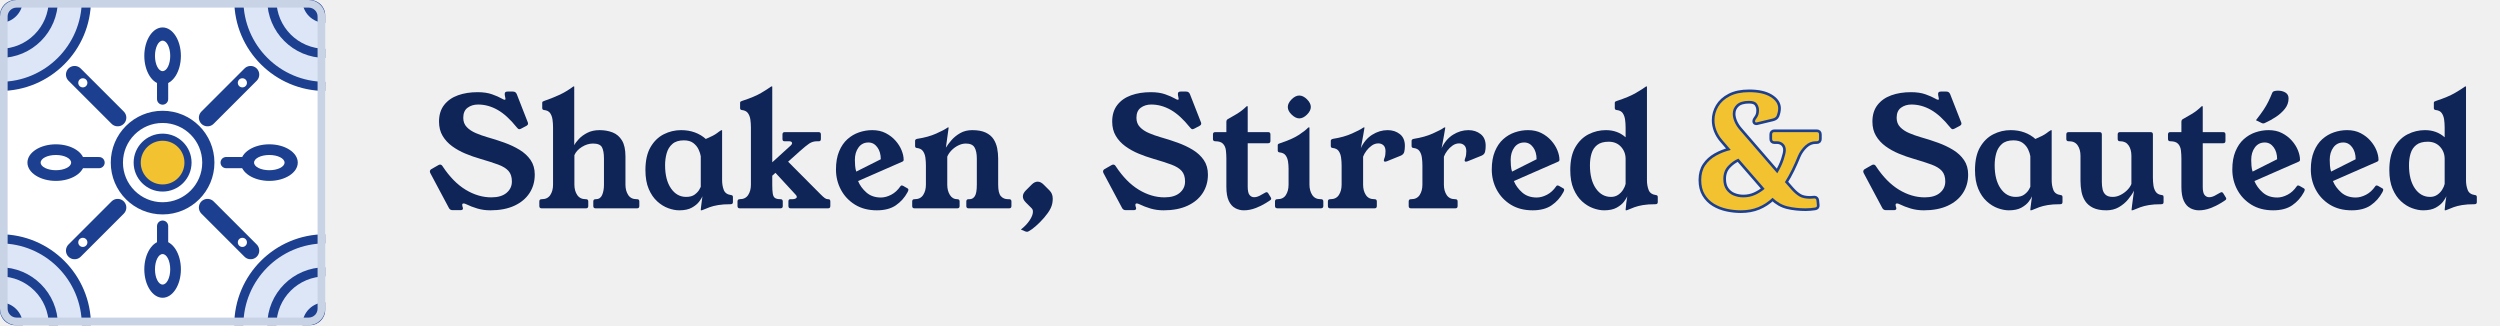
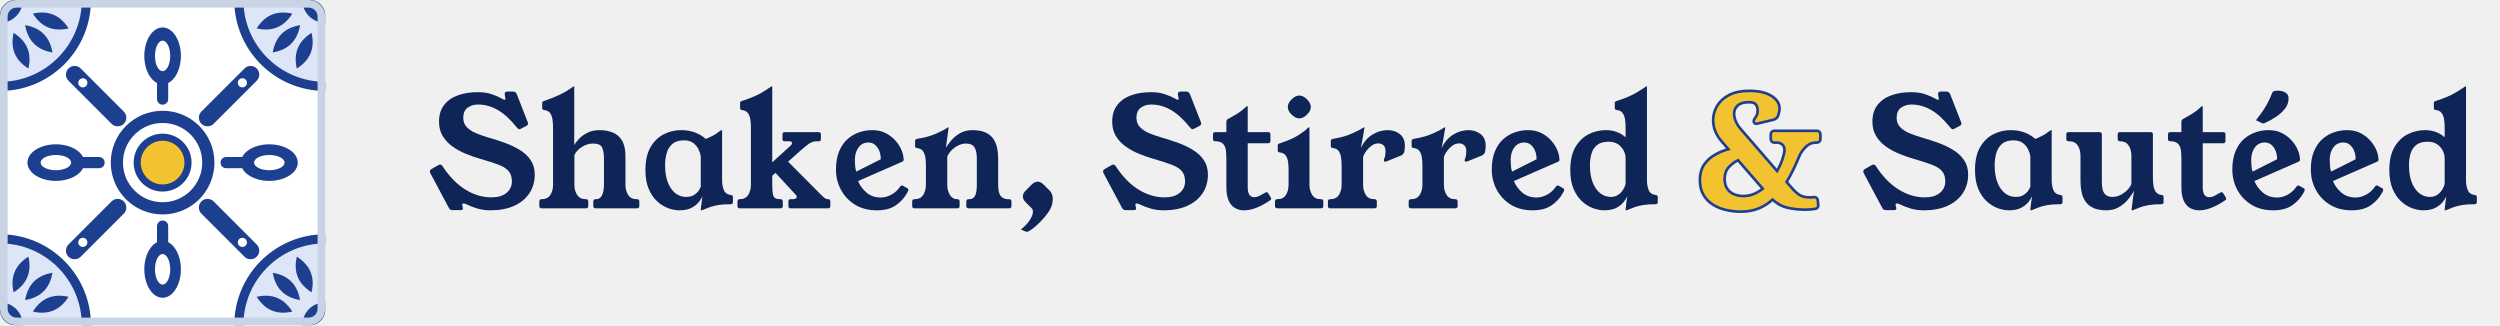
<svg xmlns="http://www.w3.org/2000/svg" viewBox="0 0 492 64" width="492" height="64" role="img" aria-label="Shaken, Stirred &amp; Sautéed">
  <g>
    <rect width="64" height="64" rx="3" fill="#FFFFFF" />
    <clipPath id="t">
      <rect width="64" height="64" rx="3" />
    </clipPath>
    <g clip-path="url(#t)">
      <circle cx="0" cy="0" r="17" fill="#DCE6F7" />
      <circle cx="0" cy="0" r="17" fill="none" stroke="#1D3F8F" stroke-width="1.8" />
-       <circle cx="0" cy="0" r="10.5" fill="none" stroke="#1D3F8F" stroke-width="1.8" />
+       <path d="M6.47 2.68Q8.94 6.63 13.49 5.59Q11.01 1.64 6.47 2.68Z" fill="#1D3F8F" />
+       <path d="M4.95 4.95Q5.73 9.55 10.32 10.32Q9.55 5.73 4.95 4.95Z" fill="#1D3F8F" />
+       <path d="M2.68 6.47Q1.64 11.01 5.59 13.49Q6.63 8.94 2.68 6.47Z" fill="#1D3F8F" />
      <circle cx="0" cy="0" r="4.5" fill="#1D3F8F" />
      <circle cx="64" cy="0" r="17" fill="#DCE6F7" />
      <circle cx="64" cy="0" r="17" fill="none" stroke="#1D3F8F" stroke-width="1.8" />
-       <circle cx="64" cy="0" r="10.5" fill="none" stroke="#1D3F8F" stroke-width="1.8" />
+       <path d="M61.32 6.47Q57.37 8.94 58.41 13.49Q62.36 11.01 61.32 6.47Z" fill="#1D3F8F" />
+       <path d="M59.05 4.95Q54.45 5.73 53.68 10.32Q58.27 9.55 59.05 4.95Z" fill="#1D3F8F" />
+       <path d="M57.53 2.68Q52.99 1.64 50.51 5.59Q55.06 6.63 57.53 2.68Z" fill="#1D3F8F" />
      <circle cx="64" cy="0" r="4.5" fill="#1D3F8F" />
      <circle cx="0" cy="64" r="17" fill="#DCE6F7" />
      <circle cx="0" cy="64" r="17" fill="none" stroke="#1D3F8F" stroke-width="1.8" />
-       <circle cx="0" cy="64" r="10.5" fill="none" stroke="#1D3F8F" stroke-width="1.8" />
+       <path d="M2.68 57.53Q6.63 55.06 5.59 50.51Q1.64 52.99 2.68 57.53Z" fill="#1D3F8F" />
+       <path d="M4.95 59.05Q9.55 58.27 10.32 53.68Q5.73 54.45 4.95 59.05Z" fill="#1D3F8F" />
+       <path d="M6.47 61.32Q11.01 62.36 13.49 58.41Q8.94 57.37 6.47 61.32Z" fill="#1D3F8F" />
      <circle cx="0" cy="64" r="4.5" fill="#1D3F8F" />
      <circle cx="64" cy="64" r="17" fill="#DCE6F7" />
      <circle cx="64" cy="64" r="17" fill="none" stroke="#1D3F8F" stroke-width="1.8" />
-       <circle cx="64" cy="64" r="10.5" fill="none" stroke="#1D3F8F" stroke-width="1.8" />
+       <path d="M57.53 61.32Q55.06 57.37 50.51 58.41Q52.99 62.36 57.53 61.32Z" fill="#1D3F8F" />
+       <path d="M59.05 59.05Q58.27 54.45 53.68 53.68Q54.45 58.27 59.05 59.05Z" fill="#1D3F8F" />
+       <path d="M61.32 57.53Q62.36 52.99 58.41 50.51Q57.37 55.06 61.32 57.53Z" fill="#1D3F8F" />
      <circle cx="64" cy="64" r="4.5" fill="#1D3F8F" />
    </g>
    <path d="M40.84 40.84L49.32 49.32" stroke="#1D3F8F" stroke-width="3.4" stroke-linecap="round" />
    <circle cx="47.7" cy="47.7" r="0.9" fill="#FFFFFF" />
    <path d="M23.16 40.84L14.68 49.32" stroke="#1D3F8F" stroke-width="3.4" stroke-linecap="round" />
    <circle cx="16.3" cy="47.7" r="0.9" fill="#FFFFFF" />
    <path d="M23.16 23.16L14.68 14.68" stroke="#1D3F8F" stroke-width="3.4" stroke-linecap="round" />
    <circle cx="16.3" cy="16.3" r="0.9" fill="#FFFFFF" />
    <path d="M40.84 23.16L49.32 14.68" stroke="#1D3F8F" stroke-width="3.4" stroke-linecap="round" />
    <circle cx="47.7" cy="16.3" r="0.9" fill="#FFFFFF" />
    <path d="M44.5 32L48 32" stroke="#1D3F8F" stroke-width="2.2" stroke-linecap="round" />
    <ellipse cx="53" cy="32" rx="3.6" ry="5.6" transform="rotate(90 53 32)" fill="#1D3F8F" />
    <ellipse cx="53" cy="32" rx="1.5" ry="3" transform="rotate(90 53 32)" fill="#FFFFFF" />
    <path d="M32 44.5L32 48" stroke="#1D3F8F" stroke-width="2.2" stroke-linecap="round" />
    <ellipse cx="32" cy="53" rx="3.6" ry="5.6" transform="rotate(180 32 53)" fill="#1D3F8F" />
    <ellipse cx="32" cy="53" rx="1.5" ry="3" transform="rotate(180 32 53)" fill="#FFFFFF" />
    <path d="M19.5 32L16 32" stroke="#1D3F8F" stroke-width="2.2" stroke-linecap="round" />
    <ellipse cx="11" cy="32" rx="3.6" ry="5.6" transform="rotate(270 11 32)" fill="#1D3F8F" />
    <ellipse cx="11" cy="32" rx="1.5" ry="3" transform="rotate(270 11 32)" fill="#FFFFFF" />
    <path d="M32 19.5L32 16" stroke="#1D3F8F" stroke-width="2.2" stroke-linecap="round" />
    <ellipse cx="32" cy="11" rx="3.6" ry="5.6" transform="rotate(360 32 11)" fill="#1D3F8F" />
    <ellipse cx="32" cy="11" rx="1.5" ry="3" transform="rotate(360 32 11)" fill="#FFFFFF" />
    <circle cx="32" cy="32" r="9" fill="#FFFFFF" stroke="#1D3F8F" stroke-width="2.4" />
    <circle cx="32" cy="32" r="5" fill="#F2C230" stroke="#1D3F8F" stroke-width="1.4" />
    <rect x="0.75" y="0.75" width="62.5" height="62.5" rx="2.5" fill="none" stroke="#C9D3E6" stroke-width="1.5" />
  </g>
  <path d="M102.57 25.31Q102.48 25.34 102.39 25.385Q102.3 25.43 102.21 25.43Q101.97 25.43 101.7 25.07Q99.78 22.67 97.92 21.62Q96.06 20.57 94.08 20.57Q92.88 20.57 92.025 21.2Q91.17 21.83 91.17 23.18Q91.17 24.29 91.86 25.01Q92.55 25.73 93.645 26.195Q94.74 26.66 95.88 26.99Q97.59 27.47 99.255 28.07Q100.92 28.67 102.27 29.495Q103.62 30.32 104.43 31.505Q105.24 32.69 105.24 34.37Q105.24 36.41 104.205 38.0Q103.17 39.59 101.22 40.49Q99.27 41.39 96.51 41.39Q95.16 41.39 93.975 41.045Q92.79 40.7 91.68 40.16Q91.44 40.04 91.23 40.04Q90.96 40.04 90.96 40.34Q90.96 40.43 91.02 40.67Q91.11 40.88 91.11 41.03Q91.11 41.36 90.6 41.36H89.1Q88.56 41.36 88.35 40.94L84.72 34.13Q84.6 33.89 84.6 33.77Q84.6 33.44 84.93 33.26L86.25 32.51Q86.34 32.45 86.43 32.42Q86.52 32.39 86.61 32.39Q86.91 32.39 87.12 32.75Q89.16 35.84 91.635 37.34Q94.11 38.84 96.69 38.84Q98.64 38.84 99.69 37.955Q100.74 37.07 100.74 35.72Q100.74 34.4 100.08 33.65Q99.42 32.9 98.04 32.39Q96.66 31.88 94.5 31.25Q93.03 30.83 91.59 30.23Q90.15 29.63 88.98 28.775Q87.81 27.92 87.105 26.735Q86.4 25.55 86.4 23.93Q86.4 21.95 87.405 20.66Q88.41 19.37 90.12 18.755Q91.83 18.14 93.99 18.14Q95.67 18.14 96.84 18.56Q98.01 18.98 98.64 19.34Q99.15 19.64 99.33 19.64Q99.48 19.64 99.48 19.46Q99.48 19.31 99.405 19.04Q99.33 18.77 99.33 18.47Q99.33 18.02 99.87 18.02H100.95Q101.49 18.02 101.7 18.53L103.8 23.9Q103.86 24.02 103.89 24.125Q103.92 24.23 103.92 24.32Q103.92 24.59 103.59 24.77Z" fill="#0F2457" />
  <path d="M125.37 39.2Q125.82 39.2 125.82 39.65V40.55Q125.82 41.0 125.37 41.0H117.21Q116.76 41.0 116.76 40.55V39.65Q116.76 39.2 117.21 39.2H117.3Q118.14 39.2 118.5 38.375Q118.86 37.55 118.86 36.35V31.22Q118.86 29.72 118.47 28.985Q118.08 28.25 116.7 28.25Q115.59 28.25 114.525 28.91Q113.46 29.57 113.04 30.53V36.35Q113.04 37.55 113.595 38.375Q114.15 39.2 115.26 39.2H115.32Q115.77 39.2 115.77 39.65V40.55Q115.77 41.0 115.32 41.0H106.59Q106.14 41.0 106.14 40.55V39.65Q106.14 39.2 106.59 39.2H106.65Q107.76 39.2 108.3 38.375Q108.84 37.55 108.84 36.35V25.1Q108.84 24.29 108.735 23.54Q108.63 22.79 108.27 22.265Q107.91 21.74 107.07 21.65Q106.71 21.62 106.71 21.26V20.24Q106.71 20.06 106.815 19.985Q106.92 19.91 107.13 19.85Q108.54 19.37 109.995 18.71Q111.45 18.05 112.77 17.06Q112.86 17.0 112.92 17.0H112.95Q113.01 17.0 113.01 17.06V28.58Q113.28 28.04 113.925 27.35Q114.57 26.66 115.59 26.135Q116.61 25.61 117.99 25.61Q119.4 25.61 120.555 26.06Q121.71 26.51 122.4 27.635Q123.09 28.76 123.09 30.8V36.35Q123.09 37.55 123.63 38.375Q124.17 39.2 125.28 39.2Z" fill="#0F2457" />
  <path d="M142.11 35.45Q142.11 36.53 142.44 37.385Q142.77 38.24 143.88 38.39Q144.24 38.42 144.24 38.78V39.77Q144.24 40.19 143.79 40.19Q142.32 40.19 141.345 40.355Q140.37 40.52 139.665 40.775Q138.96 41.03 138.27 41.33Q138.15 41.39 138.06 41.39H137.97Q137.91 41.39 137.91 41.27Q137.91 41.15 137.97 40.685Q138.03 40.22 138.105 39.635Q138.18 39.05 138.24 38.63Q138.09 39.02 137.595 39.68Q137.1 40.34 136.155 40.865Q135.21 41.39 133.68 41.39Q132.66 41.39 131.505 40.97Q130.35 40.55 129.33 39.62Q128.31 38.69 127.665 37.175Q127.02 35.66 127.02 33.47Q127.02 30.68 128.025 28.955Q129.03 27.23 130.635 26.42Q132.24 25.61 134.04 25.61Q135.51 25.61 136.74 26.06Q137.97 26.51 138.9 27.35Q139.68 27.02 140.235 26.735Q140.79 26.45 141.18 26.15Q141.33 26.03 141.495 25.91Q141.66 25.79 141.87 25.67Q141.96 25.61 142.02 25.61H142.05Q142.11 25.61 142.11 25.67ZM137.91 30.74Q137.82 30.14 137.475 29.405Q137.13 28.67 136.44 28.145Q135.75 27.62 134.58 27.62Q133.14 27.62 132.33 28.325Q131.52 29.03 131.205 30.14Q130.89 31.25 130.89 32.51Q130.89 35.39 132.045 37.07Q133.2 38.75 135.03 38.75Q136.11 38.75 136.725 38.285Q137.34 37.82 137.61 37.34Q137.88 36.86 137.91 36.77Z" fill="#0F2457" />
  <path d="M163.02 39.2Q163.41 39.2 163.41 39.65V40.55Q163.41 41.0 162.96 41.0H155.61Q155.16 41.0 155.16 40.55V39.62Q155.16 39.2 155.55 39.2H156.0Q156.3 39.2 156.555 39.08Q156.81 38.96 156.81 38.75Q156.81 38.54 156.57 38.3L152.61 34.01L151.98 34.58V36.35Q151.98 37.52 152.085 38.135Q152.19 38.75 152.535 38.975Q152.88 39.2 153.6 39.2Q154.05 39.2 154.05 39.65V40.55Q154.05 41.0 153.6 41.0H145.59Q145.14 41.0 145.14 40.55V39.65Q145.14 39.2 145.59 39.2Q146.7 39.2 147.24 38.375Q147.78 37.55 147.78 36.35V25.1Q147.78 24.29 147.675 23.54Q147.57 22.79 147.195 22.265Q146.82 21.74 145.98 21.65Q145.65 21.62 145.65 21.26V20.24Q145.65 20.06 145.755 19.985Q145.86 19.91 146.07 19.85Q148.47 19.07 149.79 18.29Q151.11 17.51 151.71 17.06Q151.8 17.0 151.86 17.0H151.92Q151.98 17.0 151.98 17.06V31.94L155.64 28.61Q155.88 28.37 155.88 28.19Q155.88 27.8 155.28 27.8H154.38Q153.99 27.8 153.99 27.35V26.45Q153.99 26.0 154.44 26.0H161.1Q161.55 26.0 161.55 26.45V27.35Q161.55 27.8 161.16 27.8H160.8Q159.93 27.8 159.255 28.25Q158.58 28.7 157.41 29.75L155.1 31.82L161.52 38.27Q162.03 38.78 162.33 38.99Q162.63 39.2 162.93 39.2Z" fill="#0F2457" />
  <path d="M168.87 35.63Q169.38 36.89 170.505 37.88Q171.63 38.87 173.37 38.87Q174.33 38.87 175.38 38.33Q176.43 37.79 177.21 36.65Q177.3 36.5 177.45 36.5Q177.6 36.5 177.765 36.59Q177.93 36.68 178.65 37.1Q178.77 37.19 178.77 37.34Q178.77 37.55 178.59 37.85Q177.75 39.41 176.31 40.4Q174.87 41.39 172.56 41.39Q170.07 41.39 168.27 40.28Q166.47 39.17 165.495 37.34Q164.52 35.51 164.52 33.35Q164.52 31.28 165.135 29.795Q165.75 28.31 166.77 27.395Q167.79 26.48 169.065 26.045Q170.34 25.61 171.66 25.61Q173.16 25.61 174.3 26.195Q175.44 26.78 176.235 27.68Q177.03 28.58 177.435 29.585Q177.84 30.59 177.84 31.46Q177.84 31.7 177.57 31.82ZM173.34 31.34Q173.34 29.9 172.65 28.97Q171.96 28.04 170.91 28.04Q169.68 28.04 168.96 29.015Q168.24 29.99 168.24 31.46Q168.24 31.91 168.285 32.57Q168.33 33.23 168.51 33.77Z" fill="#0F2457" />
  <path d="M196.44 31.22V36.35Q196.44 38.0 196.965 38.6Q197.49 39.2 198.36 39.2H198.6Q199.05 39.2 199.05 39.65V40.55Q199.05 41.0 198.6 41.0H190.62Q190.17 41.0 190.17 40.55V39.65Q190.17 39.2 190.62 39.2H190.83Q191.46 39.2 191.85 38.6Q192.24 38.0 192.24 36.35V31.22Q192.24 29.78 191.79 29.015Q191.34 28.25 190.08 28.25Q189.33 28.25 188.58 28.625Q187.83 29.0 187.26 29.585Q186.69 30.17 186.42 30.83V36.35Q186.42 37.55 186.945 38.375Q187.47 39.2 188.34 39.2H188.4Q188.85 39.2 188.85 39.65V40.55Q188.85 41.0 188.4 41.0H179.97Q179.52 41.0 179.52 40.55V39.65Q179.52 39.2 179.97 39.2H180.03Q181.14 39.2 181.68 38.375Q182.22 37.55 182.22 36.35V32.57Q182.22 31.76 182.115 31.01Q182.01 30.26 181.635 29.735Q181.26 29.21 180.42 29.12Q180.09 29.09 180.09 28.73V27.71Q180.09 27.41 180.51 27.32Q182.67 26.99 184.215 26.3Q185.76 25.61 186.36 25.19Q186.51 25.07 186.6 25.07H186.63Q186.69 25.07 186.69 25.13Q186.69 25.19 186.66 25.37L186.15 29.06Q186.57 28.37 187.26 27.575Q187.95 26.78 188.97 26.195Q189.99 25.61 191.34 25.61Q192.96 25.61 193.98 26.09Q195.0 26.57 195.525 27.38Q196.05 28.19 196.245 29.18Q196.44 30.17 196.44 31.22Z" fill="#0F2457" />
  <path d="M206.55 37.49Q206.82 37.76 207.0 38.15Q207.18 38.54 207.18 39.14Q207.18 39.53 207.09 40.04Q206.91 40.94 206.22 41.9Q205.53 42.86 204.675 43.715Q203.82 44.57 203.1 45.095Q202.38 45.62 202.11 45.62Q201.99 45.62 201.78 45.545Q201.57 45.47 200.91 45.17Q201.99 44.33 202.635 43.355Q203.28 42.38 203.28 41.66Q203.28 41.24 203.04 41.0L201.87 39.83Q201.3 39.26 201.3 38.66Q201.3 38.06 201.87 37.49L203.04 36.32Q203.61 35.75 204.21 35.75Q204.81 35.75 205.38 36.32Z" fill="#0F2457" />
  <path d="M235.05 25.31Q234.96 25.34 234.87 25.385Q234.78 25.43 234.69 25.43Q234.45 25.43 234.18 25.07Q232.26 22.67 230.4 21.62Q228.54 20.57 226.56 20.57Q225.36 20.57 224.505 21.2Q223.65 21.83 223.65 23.18Q223.65 24.29 224.34 25.01Q225.03 25.73 226.125 26.195Q227.22 26.66 228.36 26.99Q230.07 27.47 231.735 28.07Q233.4 28.67 234.75 29.495Q236.1 30.32 236.91 31.505Q237.72 32.69 237.72 34.37Q237.72 36.41 236.685 38.0Q235.65 39.59 233.7 40.49Q231.75 41.39 228.99 41.39Q227.64 41.39 226.455 41.045Q225.27 40.7 224.16 40.16Q223.92 40.04 223.71 40.04Q223.44 40.04 223.44 40.34Q223.44 40.43 223.5 40.67Q223.59 40.88 223.59 41.03Q223.59 41.36 223.08 41.36H221.58Q221.04 41.36 220.83 40.94L217.2 34.13Q217.08 33.89 217.08 33.77Q217.08 33.44 217.41 33.26L218.73 32.51Q218.82 32.45 218.91 32.42Q219.0 32.39 219.09 32.39Q219.39 32.39 219.6 32.75Q221.64 35.84 224.115 37.34Q226.59 38.84 229.17 38.84Q231.12 38.84 232.17 37.955Q233.22 37.07 233.22 35.72Q233.22 34.4 232.56 33.65Q231.9 32.9 230.52 32.39Q229.14 31.88 226.98 31.25Q225.51 30.83 224.07 30.23Q222.63 29.63 221.46 28.775Q220.29 27.92 219.585 26.735Q218.88 25.55 218.88 23.93Q218.88 21.95 219.885 20.66Q220.89 19.37 222.6 18.755Q224.31 18.14 226.47 18.14Q228.15 18.14 229.32 18.56Q230.49 18.98 231.12 19.34Q231.63 19.64 231.81 19.64Q231.96 19.64 231.96 19.46Q231.96 19.31 231.885 19.04Q231.81 18.77 231.81 18.47Q231.81 18.02 232.35 18.02H233.43Q233.97 18.02 234.18 18.53L236.28 23.9Q236.34 24.02 236.37 24.125Q236.4 24.23 236.4 24.32Q236.4 24.59 236.07 24.77Z" fill="#0F2457" />
  <path d="M250.08 38.84Q250.17 38.96 250.17 39.11Q250.17 39.29 249.93 39.44L249.03 40.01Q248.22 40.52 247.08 40.955Q245.94 41.39 244.8 41.39Q243.9 41.39 243.105 40.97Q242.31 40.55 241.83 39.545Q241.35 38.54 241.35 36.77V31.22Q241.35 30.41 241.26 29.615Q241.17 28.82 240.705 28.31Q240.24 27.8 239.16 27.8Q238.71 27.8 238.71 27.35V26.45Q238.71 26.0 239.16 26.0H241.35V23.99Q241.35 23.6 241.62 23.45Q242.28 23.09 243.36 22.445Q244.44 21.8 245.28 20.96Q245.34 20.9 245.43 20.9H245.49Q245.55 20.9 245.55 20.99V26.0H249.57Q250.02 26.0 250.02 26.45V27.74Q250.02 28.19 249.57 28.19H245.55V36.77Q245.55 37.94 245.91 38.375Q246.27 38.81 246.81 38.81Q247.32 38.81 247.89 38.525Q248.46 38.24 248.94 37.94Q249.15 37.82 249.27 37.82Q249.45 37.82 249.6 38.06Z" fill="#0F2457" />
  <path d="M259.98 39.2Q260.43 39.2 260.43 39.65V40.55Q260.43 41.0 259.92 41.0H251.43Q250.92 41.0 250.92 40.55V39.65Q250.92 39.2 251.37 39.2H251.43Q252.54 39.2 253.065 38.375Q253.59 37.55 253.59 36.35V33.17Q253.59 32.48 253.485 31.79Q253.38 31.1 253.02 30.59Q252.66 30.08 251.82 29.99Q251.46 29.96 251.46 29.6V28.58Q251.46 28.4 251.58 28.325Q251.7 28.25 251.91 28.19Q254.28 27.41 255.555 26.585Q256.83 25.76 257.43 25.13Q257.49 25.07 257.55 25.07H257.64Q257.7 25.07 257.7 25.13V36.32Q257.7 37.52 258.24 38.36Q258.78 39.2 259.89 39.2ZM255.69 18.8Q256.47 18.8 257.22 19.55Q257.97 20.3 257.97 21.05Q257.97 21.8 257.22 22.55Q256.47 23.3 255.69 23.3Q254.97 23.3 254.19 22.55Q253.44 21.83 253.44 21.05Q253.44 20.3 254.19 19.55Q254.94 18.8 255.69 18.8Z" fill="#0F2457" />
  <path d="M267.81 29.15Q268.62 27.41 270.06 26.51Q271.5 25.61 273.09 25.61Q274.5 25.61 275.49 26.39Q276.48 27.17 276.48 28.7Q276.48 29.36 276.36 29.87Q276.24 30.38 275.7 30.62L272.88 31.76Q272.7 31.82 272.61 31.82Q272.34 31.82 272.34 31.55Q272.34 31.46 272.4 31.28Q272.58 30.86 272.625 30.47Q272.67 30.08 272.67 29.78Q272.67 28.97 272.265 28.595Q271.86 28.22 271.26 28.22Q270.57 28.22 269.97 28.64Q269.37 29.06 268.92 29.66Q268.47 30.26 268.26 30.83V36.35Q268.26 37.55 268.8 38.375Q269.34 39.2 270.45 39.2H270.51Q270.96 39.2 270.96 39.65V40.55Q270.96 41.0 270.51 41.0H261.78Q261.33 41.0 261.33 40.55V39.65Q261.33 39.2 261.78 39.2H261.84Q262.95 39.2 263.49 38.375Q264.03 37.55 264.03 36.35V32.57Q264.03 31.76 263.925 31.01Q263.82 30.26 263.46 29.735Q263.1 29.21 262.26 29.12Q261.9 29.09 261.9 28.73V27.71Q261.9 27.41 262.35 27.32Q264.48 26.99 266.085 26.27Q267.69 25.55 268.26 25.13Q268.35 25.07 268.41 25.07H268.47Q268.53 25.07 268.53 25.13Q268.53 25.16 268.455 25.58Q268.38 26.0 268.275 26.645Q268.17 27.29 268.035 27.965Q267.9 28.64 267.81 29.15Z" fill="#0F2457" />
  <path d="M283.71 29.15Q284.52 27.41 285.96 26.51Q287.4 25.61 288.99 25.61Q290.4 25.61 291.39 26.39Q292.38 27.17 292.38 28.7Q292.38 29.36 292.26 29.87Q292.14 30.38 291.6 30.62L288.78 31.76Q288.6 31.82 288.51 31.82Q288.24 31.82 288.24 31.55Q288.24 31.46 288.3 31.28Q288.48 30.86 288.525 30.47Q288.57 30.08 288.57 29.78Q288.57 28.97 288.165 28.595Q287.76 28.22 287.16 28.22Q286.47 28.22 285.87 28.64Q285.27 29.06 284.82 29.66Q284.37 30.26 284.16 30.83V36.35Q284.16 37.55 284.7 38.375Q285.24 39.2 286.35 39.2H286.41Q286.86 39.2 286.86 39.65V40.55Q286.86 41.0 286.41 41.0H277.68Q277.23 41.0 277.23 40.55V39.65Q277.23 39.2 277.68 39.2H277.74Q278.85 39.2 279.39 38.375Q279.93 37.55 279.93 36.35V32.57Q279.93 31.76 279.825 31.01Q279.72 30.26 279.36 29.735Q279.0 29.21 278.16 29.12Q277.8 29.09 277.8 28.73V27.71Q277.8 27.41 278.25 27.32Q280.38 26.99 281.985 26.27Q283.59 25.55 284.16 25.13Q284.25 25.07 284.31 25.07H284.37Q284.43 25.07 284.43 25.13Q284.43 25.16 284.355 25.58Q284.28 26.0 284.175 26.645Q284.07 27.29 283.935 27.965Q283.8 28.64 283.71 29.15Z" fill="#0F2457" />
  <path d="M297.93 35.63Q298.44 36.89 299.565 37.88Q300.69 38.87 302.43 38.87Q303.39 38.87 304.44 38.33Q305.49 37.79 306.27 36.65Q306.36 36.5 306.51 36.5Q306.66 36.5 306.825 36.59Q306.99 36.68 307.71 37.1Q307.83 37.19 307.83 37.34Q307.83 37.55 307.65 37.85Q306.81 39.41 305.37 40.4Q303.93 41.39 301.62 41.39Q299.13 41.39 297.33 40.28Q295.53 39.17 294.555 37.34Q293.58 35.51 293.58 33.35Q293.58 31.28 294.195 29.795Q294.81 28.31 295.83 27.395Q296.85 26.48 298.125 26.045Q299.4 25.61 300.72 25.61Q302.22 25.61 303.36 26.195Q304.5 26.78 305.295 27.68Q306.09 28.58 306.495 29.585Q306.9 30.59 306.9 31.46Q306.9 31.7 306.63 31.82ZM302.4 31.34Q302.4 29.9 301.71 28.97Q301.02 28.04 299.97 28.04Q298.74 28.04 298.02 29.015Q297.3 29.99 297.3 31.46Q297.3 31.91 297.345 32.57Q297.39 33.23 297.57 33.77Z" fill="#0F2457" />
  <path d="M324.12 35.45Q324.12 36.53 324.45 37.385Q324.78 38.24 325.89 38.39Q326.25 38.42 326.25 38.78V39.77Q326.25 40.19 325.8 40.19Q324.33 40.19 323.355 40.355Q322.38 40.52 321.675 40.775Q320.97 41.03 320.28 41.33Q320.16 41.39 320.07 41.39H320.01Q319.92 41.39 319.92 41.3Q319.98 40.61 320.055 39.95Q320.13 39.29 320.25 38.63Q320.1 39.02 319.605 39.68Q319.11 40.34 318.165 40.865Q317.22 41.39 315.69 41.39Q314.67 41.39 313.515 40.97Q312.36 40.55 311.34 39.62Q310.32 38.69 309.675 37.175Q309.03 35.66 309.03 33.47Q309.03 30.68 310.035 28.955Q311.04 27.23 312.645 26.42Q314.25 25.61 316.05 25.61Q318.33 25.61 319.92 27.02V25.1Q319.92 24.29 319.815 23.54Q319.71 22.79 319.35 22.265Q318.99 21.74 318.15 21.65Q317.79 21.62 317.79 21.26V20.24Q317.79 20.06 317.91 19.985Q318.03 19.91 318.24 19.85Q320.61 19.07 321.945 18.29Q323.28 17.51 323.88 17.06Q323.97 17.0 324.03 17.0H324.06Q324.12 17.0 324.12 17.06ZM319.92 31.28Q319.92 29.87 319.005 28.88Q318.09 27.89 316.59 27.89Q315.15 27.89 314.34 28.52Q313.53 29.15 313.215 30.2Q312.9 31.25 312.9 32.51Q312.9 35.39 314.055 37.07Q315.21 38.75 317.04 38.75Q317.85 38.75 318.45 38.345Q319.05 37.94 319.425 37.34Q319.8 36.74 319.92 36.2Z" fill="#0F2457" />
  <path d="M357.54 26.0Q357.99 26.0 357.99 26.45V27.35Q357.99 27.8 357.54 27.8H357.33Q356.16 27.8 355.245 28.67Q354.33 29.54 353.85 30.65Q353.28 32.06 352.635 33.38Q351.99 34.7 351.27 35.84L352.59 37.34Q353.37 38.21 354.135 38.66Q354.9 39.11 356.22 39.11Q356.4 39.11 356.685 39.08Q356.97 39.05 357.09 39.05Q357.42 39.05 357.48 39.47L357.57 40.43Q357.6 40.79 357.18 40.85Q356.76 40.91 356.295 40.955Q355.83 41.0 355.35 41.0Q353.4 41.0 351.78 40.61Q350.16 40.22 348.84 38.93Q347.58 40.13 346.05 40.76Q344.52 41.39 342.6 41.39Q341.22 41.39 339.84 41.09Q338.46 40.79 337.32 40.1Q336.18 39.41 335.49 38.255Q334.8 37.1 334.8 35.42Q334.8 33.71 335.58 32.555Q336.36 31.4 337.68 30.65Q339 29.9 340.62 29.51L338.94 27.56Q338.19 26.69 337.8 25.685Q337.41 24.68 337.41 23.66Q337.41 22.22 338.16 20.96Q338.91 19.7 340.425 18.92Q341.94 18.14 344.22 18.14Q346.92 18.14 348.435 19.07Q349.95 20.0 349.95 21.32Q349.95 21.65 349.875 22.01Q349.8 22.37 349.65 22.76Q349.47 23.18 348.87 23.33L345.75 24.08Q345.39 24.17 345.39 23.84Q345.39 23.69 345.54 23.48Q345.93 22.97 346.05 22.58Q346.17 22.19 346.17 21.71Q346.17 20.99 345.765 20.42Q345.36 19.85 344.22 19.85Q342.57 19.85 341.79 20.585Q341.01 21.32 341.01 22.4Q341.01 23.15 341.37 23.99Q341.73 24.83 342.42 25.61L349.77 34.1Q350.61 32.69 351.03 31.415Q351.45 30.14 351.45 29.54Q351.45 28.76 350.955 28.28Q350.46 27.8 349.68 27.8H349.2Q348.75 27.8 348.75 27.35V26.45Q348.75 26.0 349.2 26.0ZM342.12 31.22Q340.98 31.7 340.065 32.69Q339.15 33.68 339.15 35.21Q339.15 36.5 339.72 37.31Q340.29 38.12 341.19 38.48Q342.09 38.84 343.08 38.84Q344.31 38.84 345.36 38.375Q346.41 37.91 347.28 37.16Z" fill="#F2C230" stroke="#1D3F8F" stroke-width="1.05" paint-order="stroke" />
  <path d="M384.66 25.31Q384.57 25.34 384.48 25.385Q384.39 25.43 384.3 25.43Q384.06 25.43 383.79 25.07Q381.87 22.67 380.01 21.62Q378.15 20.57 376.17 20.57Q374.97 20.57 374.115 21.2Q373.26 21.83 373.26 23.18Q373.26 24.29 373.95 25.01Q374.64 25.73 375.735 26.195Q376.83 26.66 377.97 26.99Q379.68 27.47 381.345 28.07Q383.01 28.67 384.36 29.495Q385.71 30.32 386.52 31.505Q387.33 32.69 387.33 34.37Q387.33 36.41 386.295 38.0Q385.26 39.59 383.31 40.49Q381.36 41.39 378.6 41.39Q377.25 41.39 376.065 41.045Q374.88 40.7 373.77 40.16Q373.53 40.04 373.32 40.04Q373.05 40.04 373.05 40.34Q373.05 40.43 373.11 40.67Q373.2 40.88 373.2 41.03Q373.2 41.36 372.69 41.36H371.19Q370.65 41.36 370.44 40.94L366.81 34.13Q366.69 33.89 366.69 33.77Q366.69 33.44 367.02 33.26L368.34 32.51Q368.43 32.45 368.52 32.42Q368.61 32.39 368.7 32.39Q369 32.39 369.21 32.75Q371.25 35.84 373.725 37.34Q376.2 38.84 378.78 38.84Q380.73 38.84 381.78 37.955Q382.83 37.07 382.83 35.72Q382.83 34.4 382.17 33.65Q381.51 32.9 380.13 32.39Q378.75 31.88 376.59 31.25Q375.12 30.83 373.68 30.23Q372.24 29.63 371.07 28.775Q369.9 27.92 369.195 26.735Q368.49 25.55 368.49 23.93Q368.49 21.95 369.495 20.66Q370.5 19.37 372.21 18.755Q373.92 18.14 376.08 18.14Q377.76 18.14 378.93 18.56Q380.1 18.98 380.73 19.34Q381.24 19.64 381.42 19.64Q381.57 19.64 381.57 19.46Q381.57 19.31 381.495 19.04Q381.42 18.77 381.42 18.47Q381.42 18.02 381.96 18.02H383.04Q383.58 18.02 383.79 18.53L385.89 23.9Q385.95 24.02 385.98 24.125Q386.01 24.23 386.01 24.32Q386.01 24.59 385.68 24.77Z" fill="#0F2457" />
  <path d="M403.77 35.45Q403.77 36.53 404.1 37.385Q404.43 38.24 405.54 38.39Q405.9 38.42 405.9 38.78V39.77Q405.9 40.19 405.45 40.19Q403.98 40.19 403.005 40.355Q402.03 40.52 401.325 40.775Q400.62 41.03 399.93 41.33Q399.81 41.39 399.72 41.39H399.63Q399.57 41.39 399.57 41.27Q399.57 41.15 399.63 40.685Q399.69 40.22 399.765 39.635Q399.84 39.05 399.9 38.63Q399.75 39.02 399.255 39.68Q398.76 40.34 397.815 40.865Q396.87 41.39 395.34 41.39Q394.32 41.39 393.165 40.97Q392.01 40.55 390.99 39.62Q389.97 38.69 389.325 37.175Q388.68 35.66 388.68 33.47Q388.68 30.68 389.685 28.955Q390.69 27.23 392.295 26.42Q393.9 25.61 395.7 25.61Q397.17 25.61 398.4 26.06Q399.63 26.51 400.56 27.35Q401.34 27.02 401.895 26.735Q402.45 26.45 402.84 26.15Q402.99 26.03 403.155 25.91Q403.32 25.79 403.53 25.67Q403.62 25.61 403.68 25.61H403.71Q403.77 25.61 403.77 25.67ZM399.57 30.74Q399.48 30.14 399.135 29.405Q398.79 28.67 398.1 28.145Q397.41 27.62 396.24 27.62Q394.8 27.62 393.99 28.325Q393.18 29.03 392.865 30.14Q392.55 31.25 392.55 32.51Q392.55 35.39 393.705 37.07Q394.86 38.75 396.69 38.75Q397.77 38.75 398.385 38.285Q399 37.82 399.27 37.34Q399.54 36.86 399.57 36.77Z" fill="#0F2457" />
  <path d="M423.69 34.94Q423.69 35.72 423.795 36.485Q423.9 37.25 424.275 37.775Q424.65 38.3 425.46 38.39Q425.7 38.42 425.745 38.525Q425.79 38.63 425.79 38.78V39.77Q425.79 40.19 425.37 40.19Q423.9 40.19 422.925 40.355Q421.95 40.52 421.245 40.775Q420.54 41.03 419.85 41.33Q419.73 41.39 419.61 41.39H419.55Q419.49 41.39 419.49 41.3Q419.49 41.21 419.595 40.385Q419.7 39.56 419.97 37.52Q419.55 38.36 418.8 39.26Q418.05 40.16 416.985 40.775Q415.92 41.39 414.54 41.39Q412.92 41.39 411.915 40.895Q410.91 40.4 410.37 39.575Q409.83 38.75 409.635 37.715Q409.44 36.68 409.44 35.6V30.65Q409.44 29.42 408.885 28.61Q408.33 27.8 407.22 27.8H407.1Q406.65 27.8 406.65 27.35V26.45Q406.65 26.0 407.1 26.0H413.19Q413.64 26.0 413.64 26.45V35.78Q413.64 36.59 413.79 37.265Q413.94 37.94 414.405 38.345Q414.87 38.75 415.8 38.75Q416.55 38.75 417.3 38.375Q418.05 38.0 418.635 37.415Q419.22 36.83 419.46 36.2V30.65Q419.46 29.42 418.905 28.61Q418.35 27.8 417.27 27.8H417.21Q416.76 27.8 416.76 27.35V26.45Q416.76 26.0 417.21 26.0H423.24Q423.69 26.0 423.69 26.45Z" fill="#0F2457" />
  <path d="M438.03 38.84Q438.12 38.96 438.12 39.11Q438.12 39.29 437.88 39.44L436.98 40.01Q436.17 40.52 435.03 40.955Q433.89 41.39 432.75 41.39Q431.85 41.39 431.055 40.97Q430.26 40.55 429.78 39.545Q429.3 38.54 429.3 36.77V31.22Q429.3 30.41 429.21 29.615Q429.12 28.82 428.655 28.31Q428.19 27.8 427.11 27.8Q426.66 27.8 426.66 27.35V26.45Q426.66 26.0 427.11 26.0H429.3V23.99Q429.3 23.6 429.57 23.45Q430.23 23.09 431.31 22.445Q432.39 21.8 433.23 20.96Q433.29 20.9 433.38 20.9H433.44Q433.5 20.9 433.5 20.99V26.0H437.52Q437.97 26.0 437.97 26.45V27.74Q437.97 28.19 437.52 28.19H433.5V36.77Q433.5 37.94 433.86 38.375Q434.22 38.81 434.76 38.81Q435.27 38.81 435.84 38.525Q436.41 38.24 436.89 37.94Q437.1 37.82 437.22 37.82Q437.4 37.82 437.55 38.06Z" fill="#0F2457" />
  <path d="M443.67 35.63Q444.18 36.89 445.305 37.88Q446.43 38.87 448.17 38.87Q449.13 38.87 450.18 38.33Q451.23 37.79 452.01 36.65Q452.1 36.5 452.25 36.5Q452.4 36.5 452.565 36.59Q452.73 36.68 453.45 37.1Q453.57 37.19 453.57 37.34Q453.57 37.55 453.39 37.85Q452.55 39.41 451.11 40.4Q449.67 41.39 447.36 41.39Q444.87 41.39 443.07 40.28Q441.27 39.17 440.295 37.34Q439.32 35.51 439.32 33.35Q439.32 31.28 439.935 29.795Q440.55 28.31 441.57 27.395Q442.59 26.48 443.865 26.045Q445.14 25.61 446.46 25.61Q447.96 25.61 449.1 26.195Q450.24 26.78 451.035 27.68Q451.83 28.58 452.235 29.585Q452.64 30.59 452.64 31.46Q452.64 31.7 452.37 31.82ZM448.14 31.34Q448.14 29.9 447.45 28.97Q446.76 28.04 445.71 28.04Q444.48 28.04 443.76 29.015Q443.04 29.99 443.04 31.46Q443.04 31.91 443.085 32.57Q443.13 33.23 443.31 33.77ZM443.97 23.66Q444.93 22.43 445.485 21.59Q446.04 20.75 446.415 19.985Q446.79 19.22 447.18 18.26Q447.3 17.99 447.645 17.915Q447.99 17.84 448.29 17.84Q449.16 17.84 449.775 18.215Q450.39 18.59 450.39 19.37Q450.39 20.51 449.655 21.425Q448.92 22.34 447.885 23.015Q446.85 23.69 445.92 24.11Q445.8 24.17 445.665 24.23Q445.53 24.29 445.38 24.29Q445.26 24.29 445.08 24.2Z" fill="#0F2457" />
  <path d="M459.12 35.63Q459.63 36.89 460.755 37.88Q461.88 38.87 463.62 38.87Q464.58 38.87 465.63 38.33Q466.68 37.79 467.46 36.65Q467.55 36.5 467.7 36.5Q467.85 36.5 468.015 36.59Q468.18 36.68 468.9 37.1Q469.02 37.19 469.02 37.34Q469.02 37.55 468.84 37.85Q468 39.41 466.56 40.4Q465.12 41.39 462.81 41.39Q460.32 41.39 458.52 40.28Q456.72 39.17 455.745 37.34Q454.77 35.51 454.77 33.35Q454.77 31.28 455.385 29.795Q456 28.31 457.02 27.395Q458.04 26.48 459.315 26.045Q460.59 25.61 461.91 25.61Q463.41 25.61 464.55 26.195Q465.69 26.78 466.485 27.68Q467.28 28.58 467.685 29.585Q468.09 30.59 468.09 31.46Q468.09 31.7 467.82 31.82ZM463.59 31.34Q463.59 29.9 462.9 28.97Q462.21 28.04 461.16 28.04Q459.93 28.04 459.21 29.015Q458.49 29.99 458.49 31.46Q458.49 31.91 458.535 32.57Q458.58 33.23 458.76 33.77Z" fill="#0F2457" />
  <path d="M485.31 35.45Q485.31 36.53 485.64 37.385Q485.97 38.24 487.08 38.39Q487.44 38.42 487.44 38.78V39.77Q487.44 40.19 486.99 40.19Q485.52 40.19 484.545 40.355Q483.57 40.52 482.865 40.775Q482.16 41.03 481.47 41.33Q481.35 41.39 481.26 41.39H481.2Q481.11 41.39 481.11 41.3Q481.17 40.61 481.245 39.95Q481.32 39.29 481.44 38.63Q481.29 39.02 480.795 39.68Q480.3 40.34 479.355 40.865Q478.41 41.39 476.88 41.39Q475.86 41.39 474.705 40.97Q473.55 40.55 472.53 39.62Q471.51 38.69 470.865 37.175Q470.22 35.66 470.22 33.47Q470.22 30.68 471.225 28.955Q472.23 27.23 473.835 26.42Q475.44 25.61 477.24 25.61Q479.52 25.61 481.11 27.02V25.1Q481.11 24.29 481.005 23.54Q480.9 22.79 480.54 22.265Q480.18 21.74 479.34 21.65Q478.98 21.62 478.98 21.26V20.24Q478.98 20.06 479.1 19.985Q479.22 19.91 479.43 19.85Q481.8 19.07 483.135 18.29Q484.47 17.51 485.07 17.06Q485.16 17.0 485.22 17.0H485.25Q485.31 17.0 485.31 17.06ZM481.11 31.28Q481.11 29.87 480.195 28.88Q479.28 27.89 477.78 27.89Q476.34 27.89 475.53 28.52Q474.72 29.15 474.405 30.2Q474.09 31.25 474.09 32.51Q474.09 35.39 475.245 37.07Q476.4 38.75 478.23 38.75Q479.04 38.75 479.64 38.345Q480.24 37.94 480.615 37.34Q480.99 36.74 481.11 36.2Z" fill="#0F2457" />
</svg>
